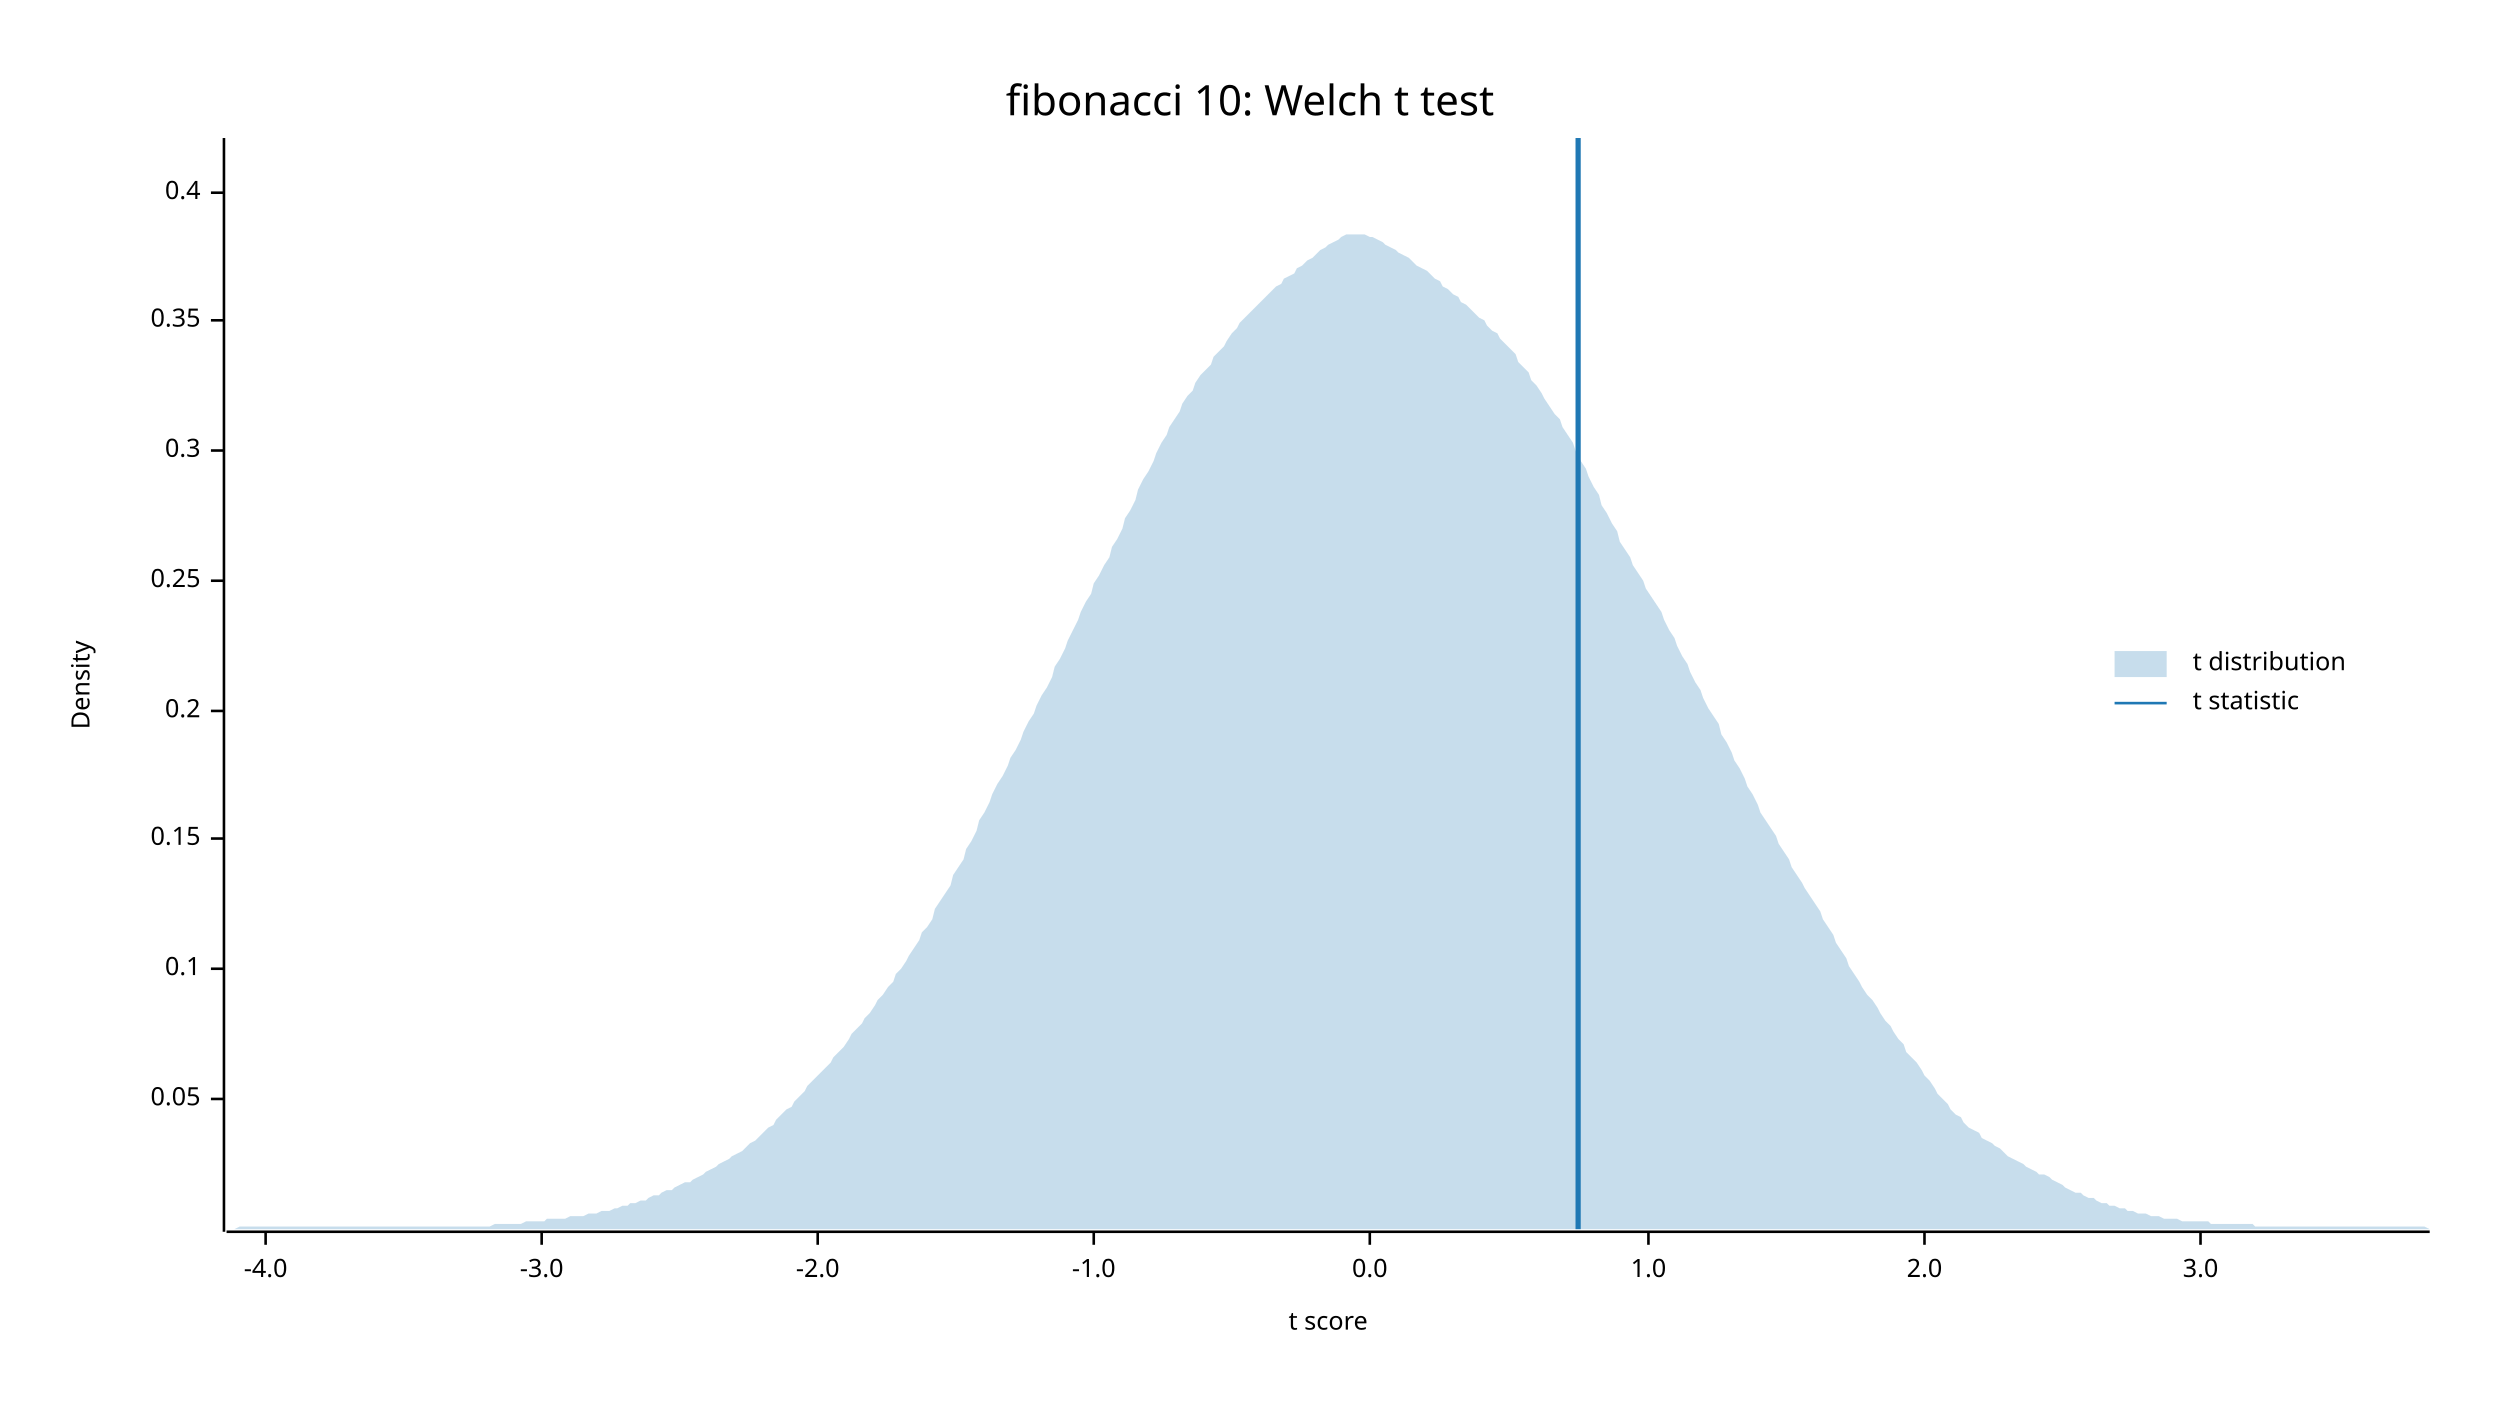
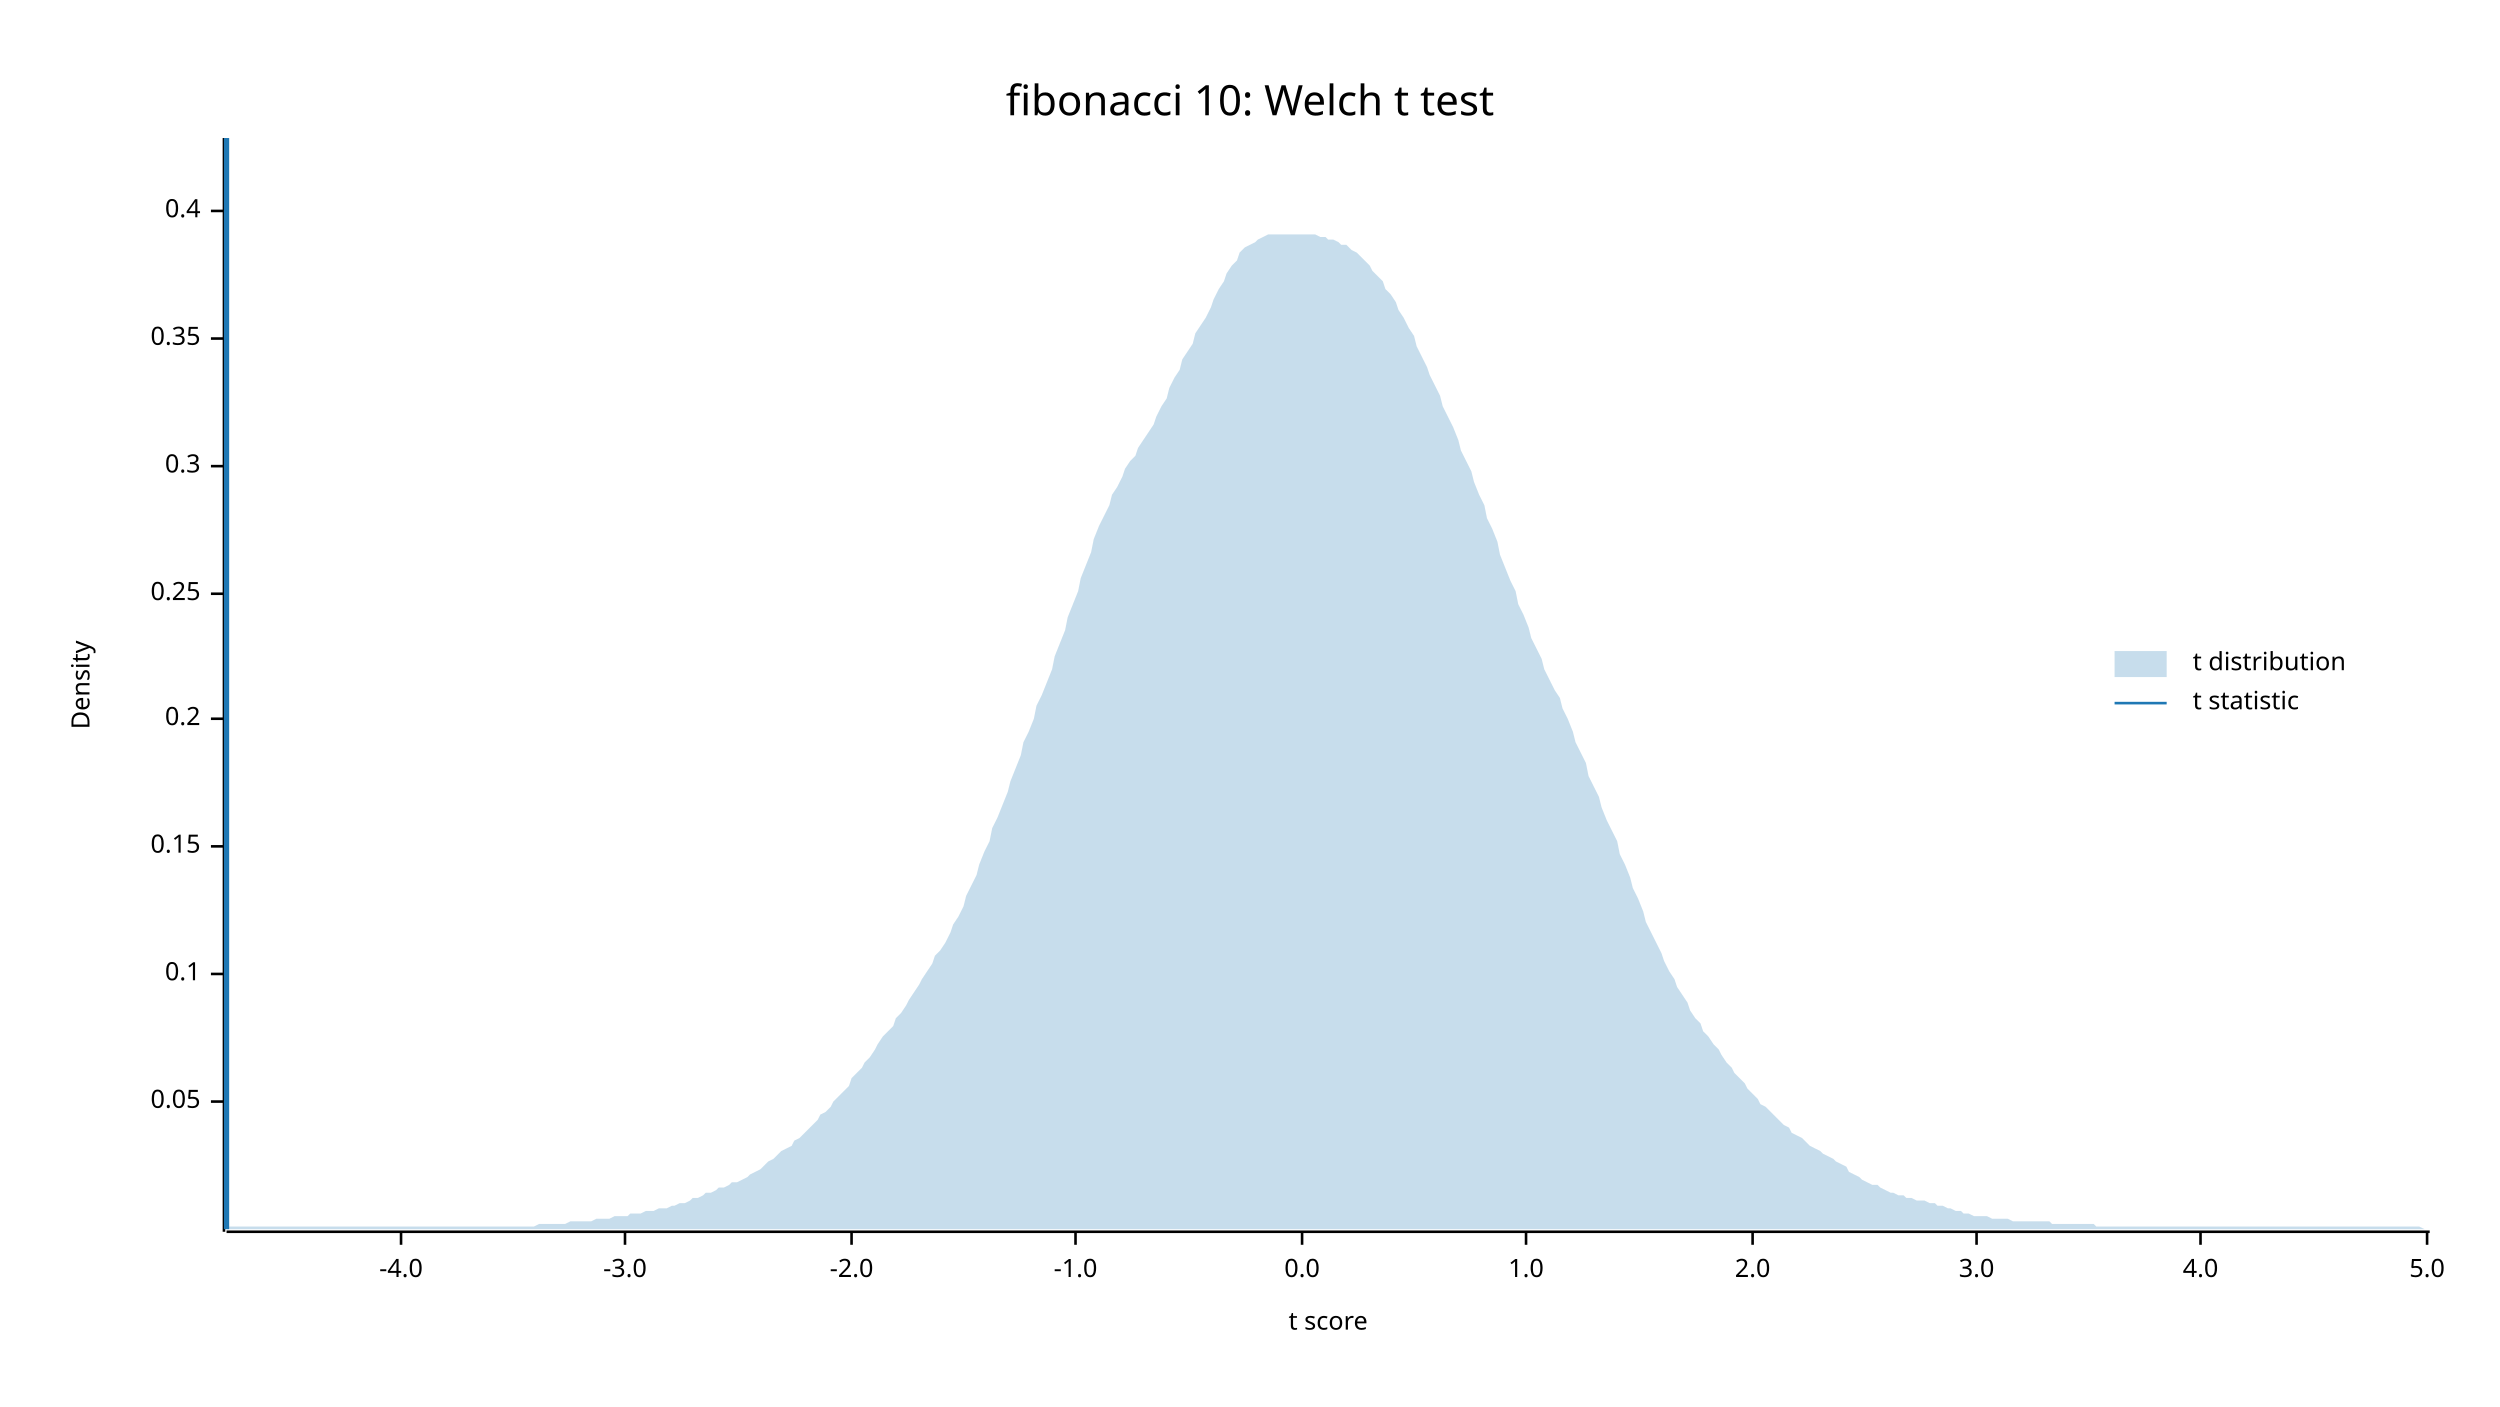
<svg xmlns="http://www.w3.org/2000/svg" width="960" height="540">
  <text x="480" y="32" dy="0.76em" text-anchor="middle" font-family="sans-serif" font-size="16.129" opacity="1" fill="#000000">
fibonacci 10: Welch t test
</text>
  <text x="27" y="263" dy="0.76em" text-anchor="middle" font-family="sans-serif" font-size="9.677" opacity="1" fill="#000000" transform="rotate(270, 27, 263)">
Density
</text>
  <text x="510" y="513" dy="-0.5ex" text-anchor="middle" font-family="sans-serif" font-size="9.677" opacity="1" fill="#000000">
t score
</text>
  <polyline fill="none" opacity="1" stroke="#000000" stroke-width="1" points="86,53 86,473 " />
-   <text x="77" y="422" dy="0.5ex" text-anchor="end" font-family="sans-serif" font-size="9.677" opacity="1" fill="#000000">
+   <text x="77" y="423" dy="0.5ex" text-anchor="end" font-family="sans-serif" font-size="9.677" opacity="1" fill="#000000">
0.05
</text>
-   <polyline fill="none" opacity="1" stroke="#000000" stroke-width="1" points="81,422 86,422 " />
-   <text x="77" y="372" dy="0.5ex" text-anchor="end" font-family="sans-serif" font-size="9.677" opacity="1" fill="#000000">
+   <polyline fill="none" opacity="1" stroke="#000000" stroke-width="1" points="81,423 86,423 " />
+   <text x="77" y="374" dy="0.5ex" text-anchor="end" font-family="sans-serif" font-size="9.677" opacity="1" fill="#000000">
0.1
</text>
-   <polyline fill="none" opacity="1" stroke="#000000" stroke-width="1" points="81,372 86,372 " />
-   <text x="77" y="322" dy="0.5ex" text-anchor="end" font-family="sans-serif" font-size="9.677" opacity="1" fill="#000000">
+   <polyline fill="none" opacity="1" stroke="#000000" stroke-width="1" points="81,374 86,374 " />
+   <text x="77" y="325" dy="0.5ex" text-anchor="end" font-family="sans-serif" font-size="9.677" opacity="1" fill="#000000">
0.15
</text>
-   <polyline fill="none" opacity="1" stroke="#000000" stroke-width="1" points="81,322 86,322 " />
-   <text x="77" y="273" dy="0.5ex" text-anchor="end" font-family="sans-serif" font-size="9.677" opacity="1" fill="#000000">
+   <polyline fill="none" opacity="1" stroke="#000000" stroke-width="1" points="81,325 86,325 " />
+   <text x="77" y="276" dy="0.5ex" text-anchor="end" font-family="sans-serif" font-size="9.677" opacity="1" fill="#000000">
0.2
</text>
-   <polyline fill="none" opacity="1" stroke="#000000" stroke-width="1" points="81,273 86,273 " />
-   <text x="77" y="223" dy="0.5ex" text-anchor="end" font-family="sans-serif" font-size="9.677" opacity="1" fill="#000000">
+   <polyline fill="none" opacity="1" stroke="#000000" stroke-width="1" points="81,276 86,276 " />
+   <text x="77" y="228" dy="0.5ex" text-anchor="end" font-family="sans-serif" font-size="9.677" opacity="1" fill="#000000">
0.25
</text>
-   <polyline fill="none" opacity="1" stroke="#000000" stroke-width="1" points="81,223 86,223 " />
-   <text x="77" y="173" dy="0.5ex" text-anchor="end" font-family="sans-serif" font-size="9.677" opacity="1" fill="#000000">
+   <polyline fill="none" opacity="1" stroke="#000000" stroke-width="1" points="81,228 86,228 " />
+   <text x="77" y="179" dy="0.5ex" text-anchor="end" font-family="sans-serif" font-size="9.677" opacity="1" fill="#000000">
0.3
</text>
-   <polyline fill="none" opacity="1" stroke="#000000" stroke-width="1" points="81,173 86,173 " />
-   <text x="77" y="123" dy="0.5ex" text-anchor="end" font-family="sans-serif" font-size="9.677" opacity="1" fill="#000000">
+   <polyline fill="none" opacity="1" stroke="#000000" stroke-width="1" points="81,179 86,179 " />
+   <text x="77" y="130" dy="0.5ex" text-anchor="end" font-family="sans-serif" font-size="9.677" opacity="1" fill="#000000">
0.35
</text>
-   <polyline fill="none" opacity="1" stroke="#000000" stroke-width="1" points="81,123 86,123 " />
-   <text x="77" y="74" dy="0.5ex" text-anchor="end" font-family="sans-serif" font-size="9.677" opacity="1" fill="#000000">
+   <polyline fill="none" opacity="1" stroke="#000000" stroke-width="1" points="81,130 86,130 " />
+   <text x="77" y="81" dy="0.5ex" text-anchor="end" font-family="sans-serif" font-size="9.677" opacity="1" fill="#000000">
0.4
</text>
-   <polyline fill="none" opacity="1" stroke="#000000" stroke-width="1" points="81,74 86,74 " />
+   <polyline fill="none" opacity="1" stroke="#000000" stroke-width="1" points="81,81 86,81 " />
  <polyline fill="none" opacity="1" stroke="#000000" stroke-width="1" points="87,473 933,473 " />
-   <text x="102" y="483" dy="0.76em" text-anchor="middle" font-family="sans-serif" font-size="9.677" opacity="1" fill="#000000">
+   <text x="154" y="483" dy="0.76em" text-anchor="middle" font-family="sans-serif" font-size="9.677" opacity="1" fill="#000000">
-4.0
</text>
-   <polyline fill="none" opacity="1" stroke="#000000" stroke-width="1" points="102,473 102,478 " />
-   <text x="208" y="483" dy="0.76em" text-anchor="middle" font-family="sans-serif" font-size="9.677" opacity="1" fill="#000000">
+   <polyline fill="none" opacity="1" stroke="#000000" stroke-width="1" points="154,473 154,478 " />
+   <text x="240" y="483" dy="0.76em" text-anchor="middle" font-family="sans-serif" font-size="9.677" opacity="1" fill="#000000">
-3.0
</text>
-   <polyline fill="none" opacity="1" stroke="#000000" stroke-width="1" points="208,473 208,478 " />
-   <text x="314" y="483" dy="0.76em" text-anchor="middle" font-family="sans-serif" font-size="9.677" opacity="1" fill="#000000">
+   <polyline fill="none" opacity="1" stroke="#000000" stroke-width="1" points="240,473 240,478 " />
+   <text x="327" y="483" dy="0.76em" text-anchor="middle" font-family="sans-serif" font-size="9.677" opacity="1" fill="#000000">
-2.0
</text>
-   <polyline fill="none" opacity="1" stroke="#000000" stroke-width="1" points="314,473 314,478 " />
-   <text x="420" y="483" dy="0.76em" text-anchor="middle" font-family="sans-serif" font-size="9.677" opacity="1" fill="#000000">
+   <polyline fill="none" opacity="1" stroke="#000000" stroke-width="1" points="327,473 327,478 " />
+   <text x="413" y="483" dy="0.76em" text-anchor="middle" font-family="sans-serif" font-size="9.677" opacity="1" fill="#000000">
-1.0
</text>
-   <polyline fill="none" opacity="1" stroke="#000000" stroke-width="1" points="420,473 420,478 " />
-   <text x="526" y="483" dy="0.76em" text-anchor="middle" font-family="sans-serif" font-size="9.677" opacity="1" fill="#000000">
+   <polyline fill="none" opacity="1" stroke="#000000" stroke-width="1" points="413,473 413,478 " />
+   <text x="500" y="483" dy="0.76em" text-anchor="middle" font-family="sans-serif" font-size="9.677" opacity="1" fill="#000000">
0.0
</text>
-   <polyline fill="none" opacity="1" stroke="#000000" stroke-width="1" points="526,473 526,478 " />
-   <text x="633" y="483" dy="0.76em" text-anchor="middle" font-family="sans-serif" font-size="9.677" opacity="1" fill="#000000">
+   <polyline fill="none" opacity="1" stroke="#000000" stroke-width="1" points="500,473 500,478 " />
+   <text x="586" y="483" dy="0.76em" text-anchor="middle" font-family="sans-serif" font-size="9.677" opacity="1" fill="#000000">
1.0
</text>
-   <polyline fill="none" opacity="1" stroke="#000000" stroke-width="1" points="633,473 633,478 " />
-   <text x="739" y="483" dy="0.76em" text-anchor="middle" font-family="sans-serif" font-size="9.677" opacity="1" fill="#000000">
+   <polyline fill="none" opacity="1" stroke="#000000" stroke-width="1" points="586,473 586,478 " />
+   <text x="673" y="483" dy="0.76em" text-anchor="middle" font-family="sans-serif" font-size="9.677" opacity="1" fill="#000000">
2.0
</text>
-   <polyline fill="none" opacity="1" stroke="#000000" stroke-width="1" points="739,473 739,478 " />
-   <text x="845" y="483" dy="0.76em" text-anchor="middle" font-family="sans-serif" font-size="9.677" opacity="1" fill="#000000">
+   <polyline fill="none" opacity="1" stroke="#000000" stroke-width="1" points="673,473 673,478 " />
+   <text x="759" y="483" dy="0.76em" text-anchor="middle" font-family="sans-serif" font-size="9.677" opacity="1" fill="#000000">
3.0
</text>
+   <polyline fill="none" opacity="1" stroke="#000000" stroke-width="1" points="759,473 759,478 " />
+   <text x="845" y="483" dy="0.76em" text-anchor="middle" font-family="sans-serif" font-size="9.677" opacity="1" fill="#000000">
+ 4.0
+ </text>
  <polyline fill="none" opacity="1" stroke="#000000" stroke-width="1" points="845,473 845,478 " />
-   <polygon opacity="0.25" fill="#1F78B4" points="87,472 88,472 90,472 92,471 93,471 95,471 97,471 98,471 100,471 102,471 103,471 105,471 107,471 109,471 110,471 112,471 114,471 115,471 117,471 119,471 120,471 122,471 124,471 125,471 127,471 129,471 131,471 132,471 134,471 136,471 137,471 139,471 141,471 142,471 144,471 146,471 148,471 149,471 151,471 153,471 154,471 156,471 158,471 159,471 161,471 163,471 164,471 166,471 168,471 170,471 171,471 173,471 175,471 176,471 178,471 180,471 181,471 183,471 185,471 187,471 188,471 190,470 192,470 193,470 195,470 197,470 198,470 200,470 202,469 203,469 205,469 207,469 209,469 210,468 212,468 214,468 215,468 217,468 219,467 220,467 222,467 224,467 226,466 227,466 229,466 231,465 232,465 234,465 236,464 237,464 239,463 241,463 242,462 244,462 246,461 248,461 249,460 251,459 253,459 254,458 256,457 258,457 259,456 261,455 263,454 265,454 266,453 268,452 270,451 271,450 273,449 275,448 276,447 278,446 280,445 281,444 283,443 285,442 287,440 288,439 290,438 292,436 293,435 295,433 297,432 298,430 300,428 302,426 304,425 305,423 307,421 309,419 310,417 312,415 314,413 315,412 317,410 319,408 320,406 322,404 324,402 326,399 327,397 329,395 331,393 332,391 334,389 336,386 337,384 339,382 341,379 343,377 344,374 346,372 348,369 349,367 351,364 353,361 354,358 356,356 358,353 359,349 361,346 363,343 365,340 366,336 368,333 370,330 371,326 373,323 375,319 376,315 378,312 380,308 381,305 383,301 385,298 387,294 388,291 390,288 392,284 393,281 395,277 397,274 398,271 400,267 402,264 404,260 405,256 407,253 409,249 410,246 412,242 414,238 415,235 417,231 419,228 420,224 422,221 424,217 426,214 427,210 429,207 431,203 432,199 434,196 436,192 437,188 439,184 441,181 443,177 444,174 446,170 448,167 449,164 451,161 453,158 454,155 456,152 458,150 459,147 461,144 463,142 465,140 466,137 468,135 470,133 471,131 473,128 475,126 476,124 478,122 480,120 482,118 483,117 485,115 487,113 488,112 490,110 492,109 493,107 495,106 497,105 498,103 500,102 502,100 504,99 505,98 507,96 509,95 510,94 512,93 514,92 515,91 517,90 519,90 521,90 522,90 524,90 526,91 527,91 529,92 531,93 532,94 534,95 536,96 537,97 539,98 541,99 543,101 544,102 546,103 548,104 549,105 551,107 553,108 554,110 556,111 558,113 560,114 561,116 563,117 565,119 566,120 568,122 570,123 571,125 573,127 575,128 576,130 578,132 580,134 582,136 583,139 585,141 587,143 588,146 590,148 592,151 593,153 595,156 597,159 599,161 600,164 602,167 604,170 605,173 607,177 609,180 610,183 612,187 614,190 615,194 617,197 619,201 621,204 622,208 624,211 626,214 627,217 629,220 631,223 632,226 634,229 636,232 638,235 639,238 641,242 643,245 644,248 646,252 648,255 649,258 651,262 653,265 654,268 656,272 658,275 660,278 661,282 663,285 665,289 666,292 668,295 670,299 671,302 673,305 675,309 676,312 678,315 680,318 682,321 683,324 685,327 687,330 688,333 690,336 692,339 693,341 695,344 697,347 699,350 700,353 702,356 704,359 705,362 707,365 709,368 710,371 712,374 714,377 715,379 717,382 719,384 721,387 722,389 724,392 726,394 727,396 729,399 731,401 732,404 734,406 736,408 738,411 739,413 741,415 743,418 744,420 746,422 748,424 749,426 751,428 753,429 754,431 756,433 758,434 760,435 761,437 763,438 765,439 766,440 768,441 770,443 771,444 773,445 775,446 777,447 778,448 780,449 782,450 783,451 785,451 787,452 788,453 790,454 792,455 793,456 795,457 797,458 799,458 800,459 802,460 804,460 805,461 807,462 809,462 810,463 812,463 814,464 816,464 817,465 819,465 821,466 822,466 824,466 826,467 827,467 829,467 831,468 832,468 834,468 836,468 838,469 839,469 841,469 843,469 844,469 846,469 848,469 849,470 851,470 853,470 855,470 856,470 858,470 860,470 861,470 863,470 865,470 866,471 868,471 870,471 871,471 873,471 875,471 877,471 878,471 880,471 882,471 883,471 885,471 887,471 888,471 890,471 892,471 894,471 895,471 897,471 899,471 900,471 902,471 904,471 905,471 907,471 909,471 910,471 912,471 914,471 916,471 917,471 919,471 921,471 922,471 924,471 926,471 927,471 929,471 931,471 933,472 933,472 87,472 " />
-   <polyline fill="none" opacity="1" stroke="#1F78B4" stroke-width="2" points="606,472 606,53 " />
+   <text x="932" y="483" dy="0.76em" text-anchor="middle" font-family="sans-serif" font-size="9.677" opacity="1" fill="#000000">
+ 5.0
+ </text>
+   <polyline fill="none" opacity="1" stroke="#000000" stroke-width="1" points="932,473 932,478 " />
+   <polygon opacity="0.25" fill="#1F78B4" points="87,472 88,471 90,471 92,471 93,471 95,471 97,471 98,471 100,471 102,471 103,471 105,471 107,471 109,471 110,471 112,471 114,471 115,471 117,471 119,471 120,471 122,471 124,471 125,471 127,471 129,471 131,471 132,471 134,471 136,471 137,471 139,471 141,471 142,471 144,471 146,471 148,471 149,471 151,471 153,471 154,471 156,471 158,471 159,471 161,471 163,471 164,471 166,471 168,471 170,471 171,471 173,471 175,471 176,471 178,471 180,471 181,471 183,471 185,471 187,471 188,471 190,471 192,471 193,471 195,471 197,471 198,471 200,471 202,471 203,471 205,471 207,470 209,470 210,470 212,470 214,470 215,470 217,470 219,469 220,469 222,469 224,469 226,469 227,469 229,468 231,468 232,468 234,468 236,467 237,467 239,467 241,467 242,466 244,466 246,466 248,465 249,465 251,465 253,464 254,464 256,464 258,463 259,463 261,462 263,462 265,461 266,460 268,460 270,459 271,458 273,458 275,457 276,456 278,456 280,455 281,454 283,454 285,453 287,452 288,451 290,450 292,449 293,448 295,446 297,445 298,444 300,442 302,441 304,440 305,438 307,437 309,435 310,434 312,432 314,430 315,428 317,427 319,425 320,423 322,421 324,419 326,417 327,414 329,412 331,410 332,408 334,406 336,403 337,401 339,398 341,396 343,394 344,391 346,389 348,386 349,384 351,381 353,378 354,376 356,373 358,370 359,367 361,365 363,362 365,358 366,355 368,352 370,348 371,344 373,340 375,336 376,332 378,327 380,323 381,318 383,314 385,309 387,304 388,300 390,295 392,290 393,285 395,281 397,276 398,271 400,267 402,262 404,257 405,252 407,247 409,242 410,237 412,232 414,227 415,222 417,217 419,212 420,207 422,202 424,198 426,194 427,190 429,187 431,183 432,180 434,177 436,175 437,172 439,169 441,166 443,163 444,160 446,156 448,153 449,149 451,145 453,142 454,138 456,135 458,132 459,128 461,125 463,122 465,118 466,115 468,111 470,108 471,105 473,102 475,100 476,97 478,95 480,94 482,93 483,92 485,91 487,90 488,90 490,90 492,90 493,90 495,90 497,90 498,90 500,90 502,90 504,90 505,90 507,91 509,91 510,92 512,92 514,93 515,94 517,94 519,96 521,97 522,98 524,100 526,102 527,104 529,106 531,108 532,111 534,113 536,116 537,119 539,122 541,126 543,129 544,133 546,137 548,141 549,144 551,148 553,152 554,156 556,160 558,164 560,169 561,173 563,177 565,181 566,185 568,190 570,194 571,199 573,203 575,208 576,213 578,218 580,223 582,227 583,232 585,236 587,241 588,245 590,249 592,253 593,257 595,261 597,265 599,268 600,272 602,276 604,281 605,285 607,289 609,293 610,298 612,302 614,306 615,310 617,315 619,319 621,323 622,328 624,332 626,337 627,341 629,345 631,350 632,354 634,358 636,362 638,366 639,369 641,373 643,376 644,379 646,382 648,385 649,388 651,391 653,393 654,396 656,398 658,401 660,403 661,405 663,408 665,410 666,412 668,414 670,416 671,418 673,420 675,422 676,424 678,425 680,427 682,429 683,430 685,432 687,433 688,435 690,436 692,437 693,438 695,440 697,441 699,442 700,443 702,444 704,445 705,446 707,447 709,448 710,450 712,451 714,452 715,453 717,454 719,455 721,455 722,456 724,457 726,458 727,458 729,459 731,459 732,460 734,460 736,461 738,461 739,461 741,462 743,462 744,463 746,463 748,464 749,464 751,465 753,465 754,466 756,466 758,467 760,467 761,467 763,467 765,468 766,468 768,468 770,468 771,468 773,469 775,469 777,469 778,469 780,469 782,469 783,469 785,469 787,469 788,470 790,470 792,470 793,470 795,470 797,470 799,470 800,470 802,470 804,470 805,471 807,471 809,471 810,471 812,471 814,471 816,471 817,471 819,471 821,471 822,471 824,471 826,471 827,471 829,471 831,471 832,471 834,471 836,471 838,471 839,471 841,471 843,471 844,471 846,471 848,471 849,471 851,471 853,471 855,471 856,471 858,471 860,471 861,471 863,471 865,471 866,471 868,471 870,471 871,471 873,471 875,471 877,471 878,471 880,471 882,471 883,471 885,471 887,471 888,471 890,471 892,471 894,471 895,471 897,471 899,471 900,471 902,471 904,471 905,471 907,471 909,471 910,471 912,471 914,471 916,471 917,471 919,471 921,471 922,471 924,471 926,471 927,471 929,471 931,472 933,472 933,472 87,472 " />
+   <polyline fill="none" opacity="1" stroke="#1F78B4" stroke-width="2" points="87,472 87,53 " />
  <text x="842" y="250" dy="0.76em" text-anchor="start" font-family="sans-serif" font-size="9.677" opacity="1" fill="#000000">
t distribution
</text>
  <text x="842" y="265" dy="0.76em" text-anchor="start" font-family="sans-serif" font-size="9.677" opacity="1" fill="#000000">
t statistic
</text>
  <rect x="812" y="250" width="20" height="10" opacity="0.25" fill="#1F78B4" stroke="none" />
  <polyline fill="none" opacity="1" stroke="#1F78B4" stroke-width="1" points="812,270 832,270 " />
</svg>
